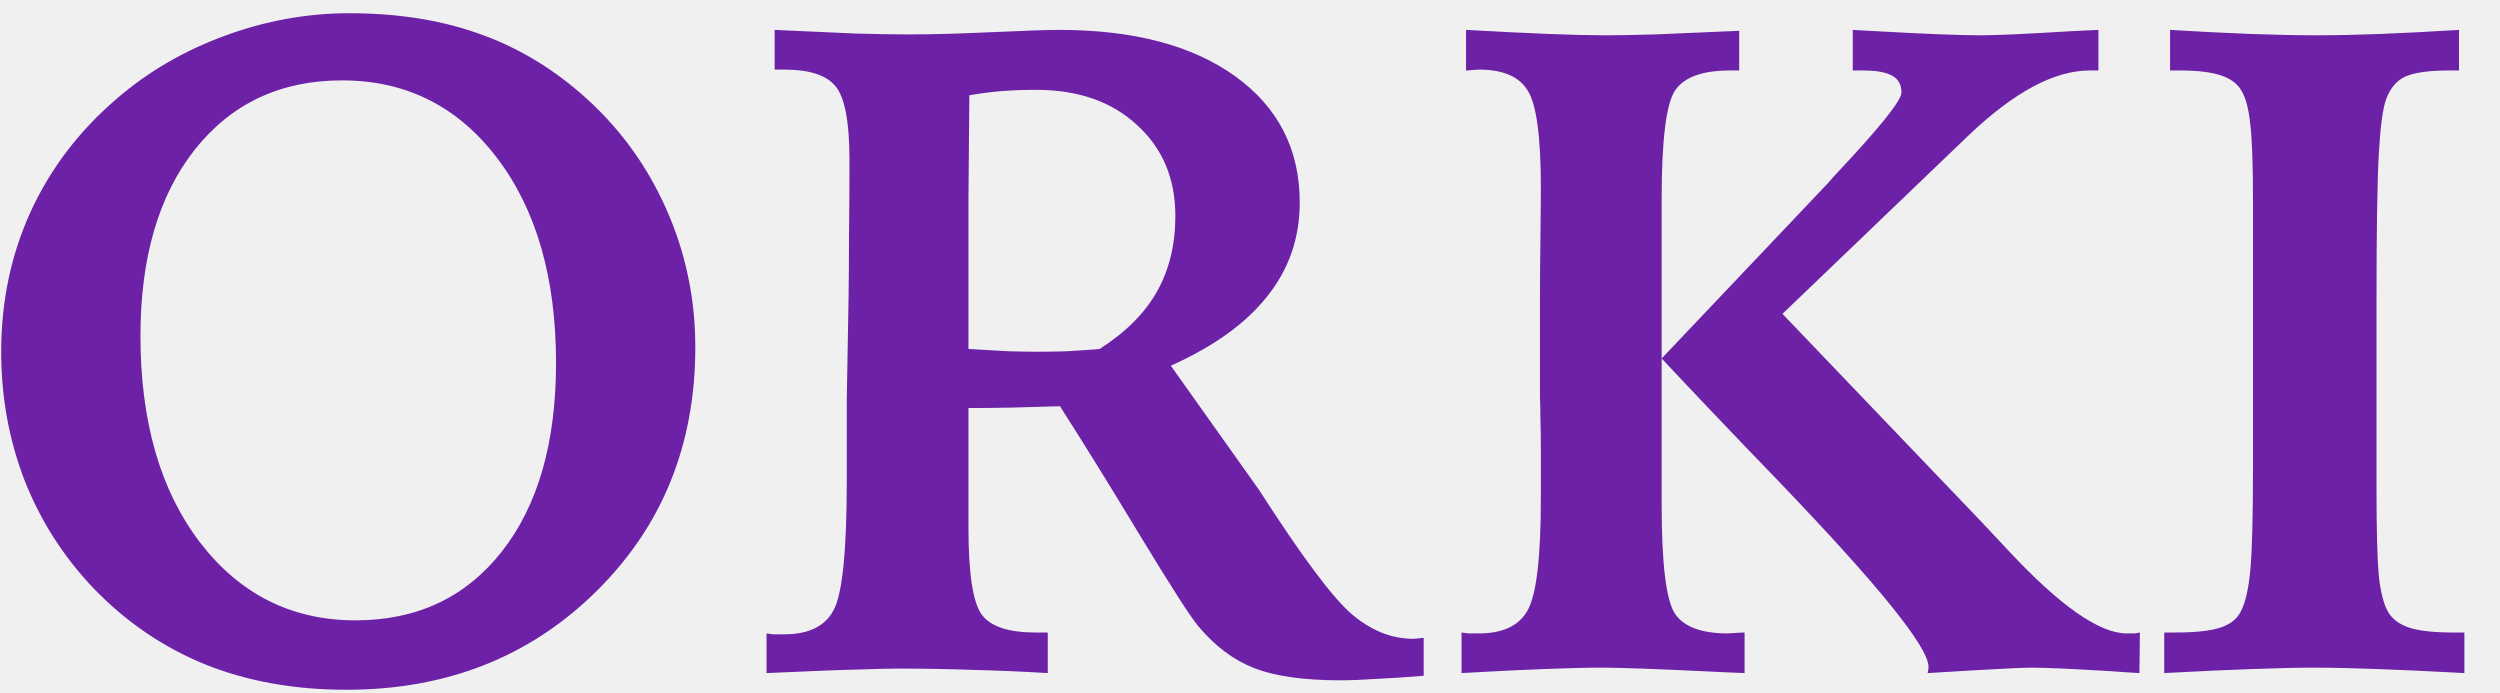
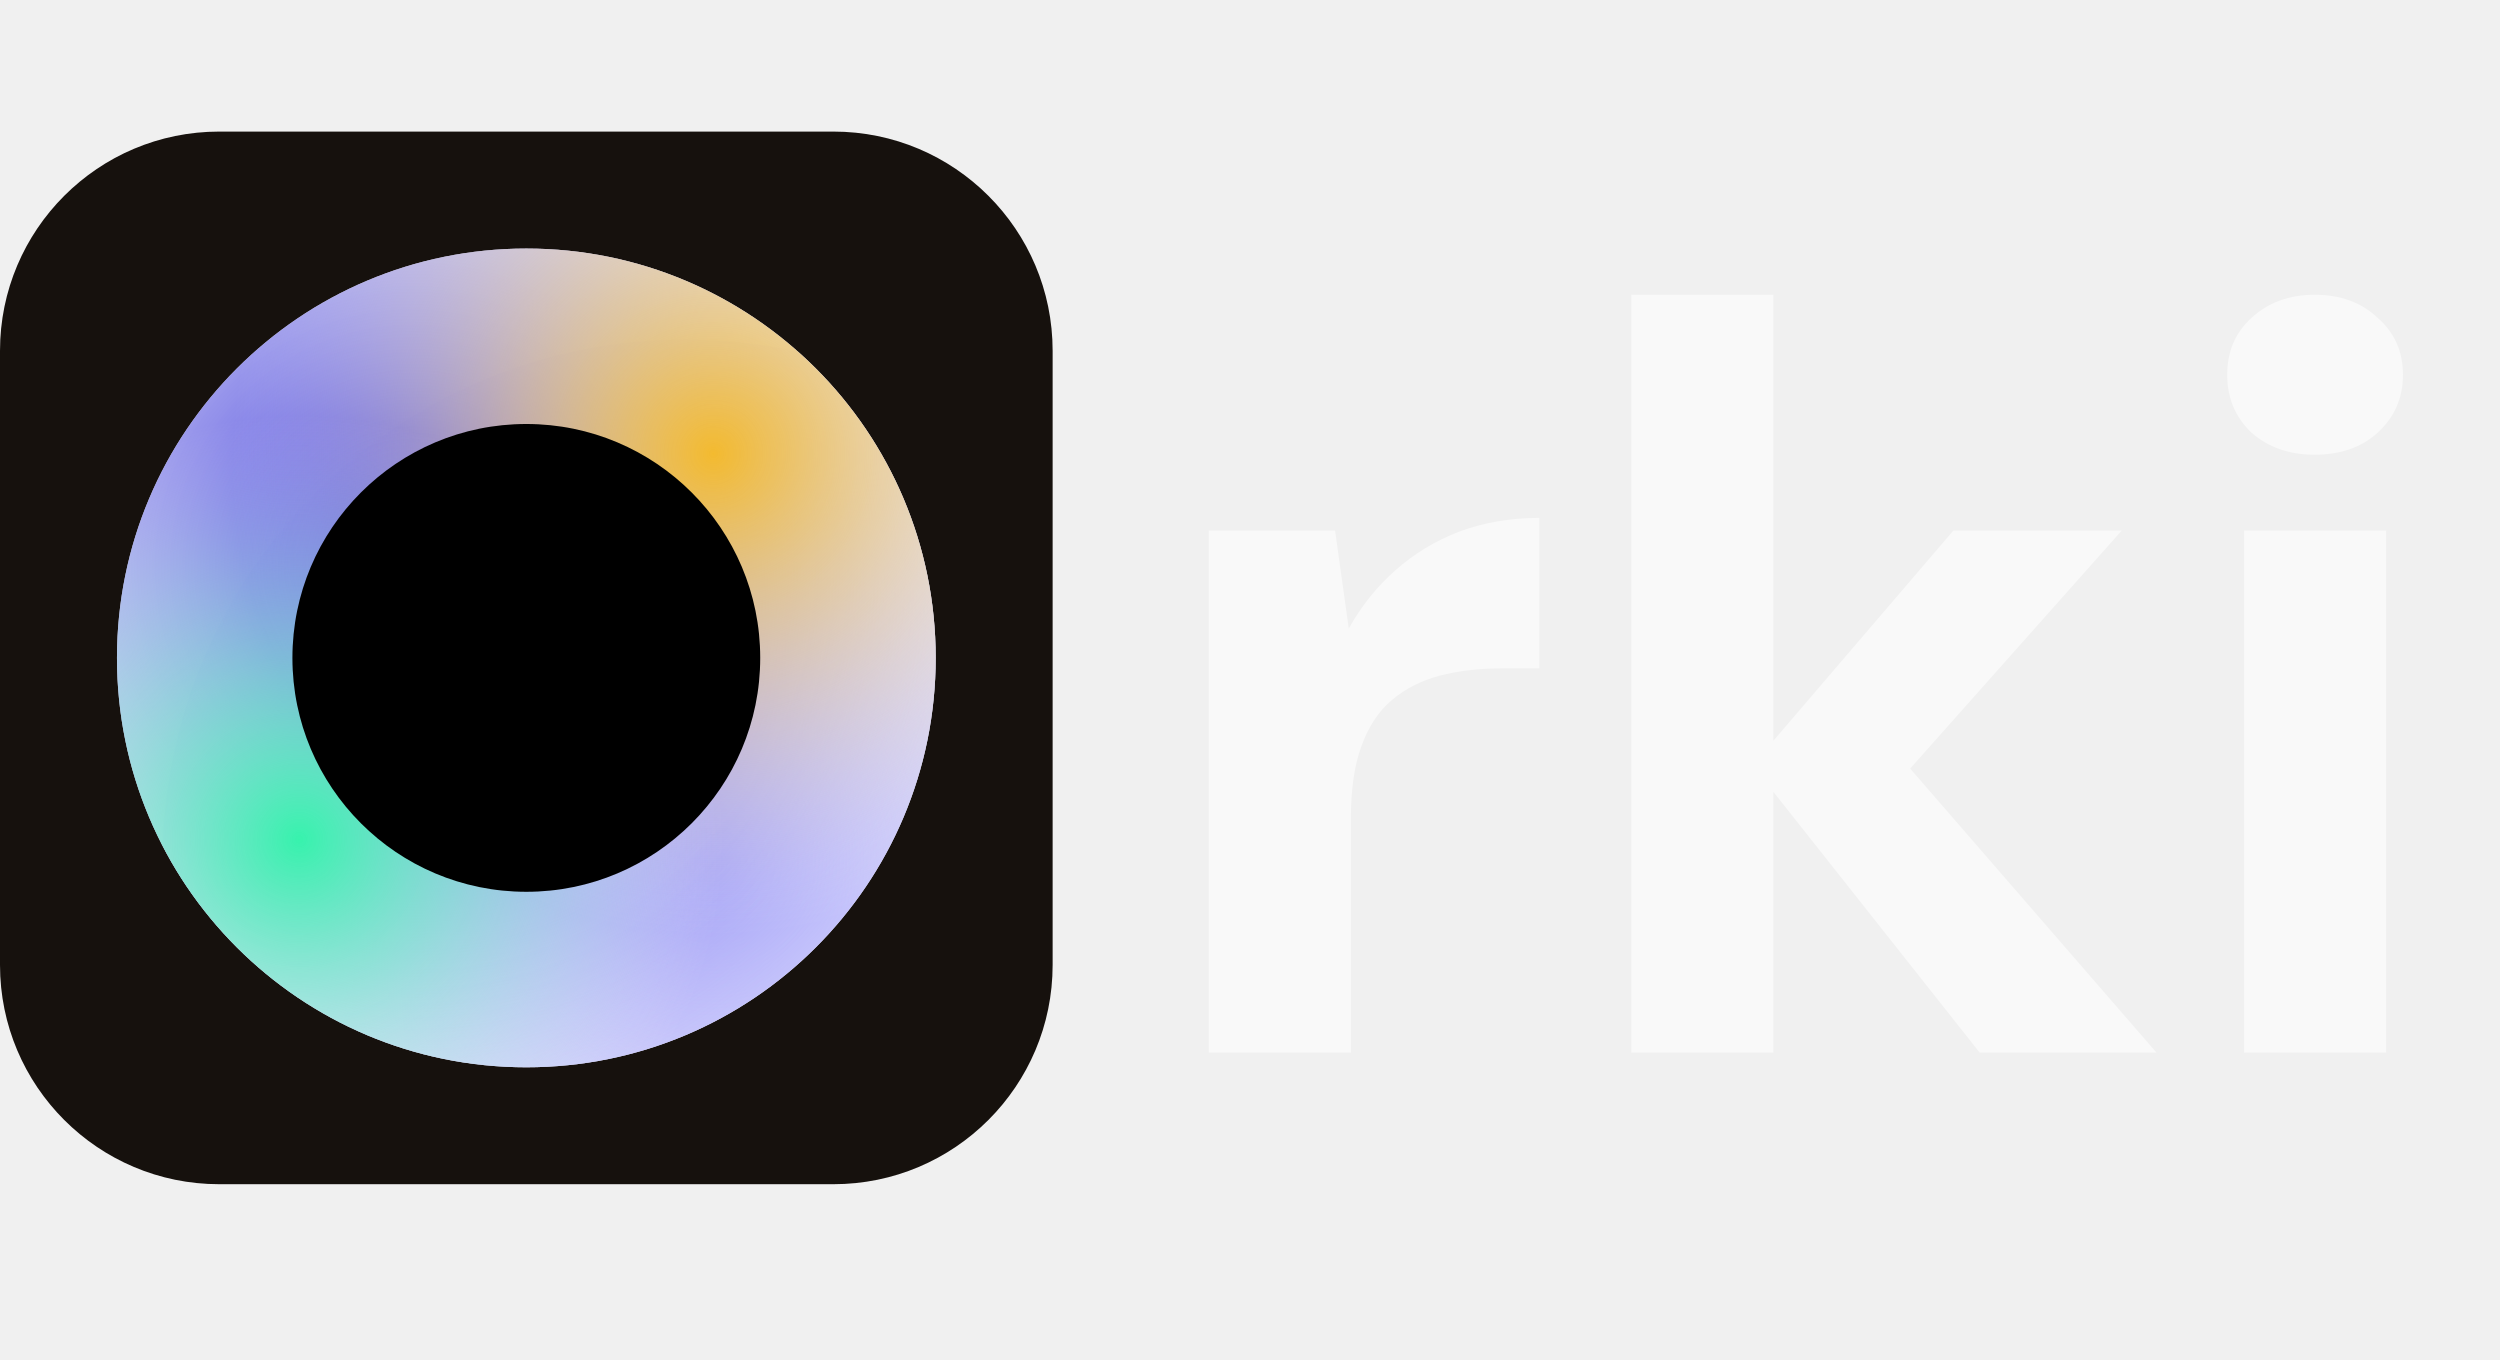
- <svg xmlns="http://www.w3.org/2000/svg" width="65" height="18" viewBox="0 0 65 18" fill="none">
-   <path d="M14.457 9.438C14.457 7.227 13.945 5.449 12.922 4.105C11.898 2.762 10.555 2.09 8.891 2.09C7.297 2.09 6.023 2.688 5.07 3.883C4.125 5.078 3.652 6.695 3.652 8.734C3.652 10.961 4.168 12.75 5.199 14.102C6.238 15.453 7.586 16.129 9.242 16.129C10.844 16.129 12.113 15.531 13.051 14.336C13.988 13.141 14.457 11.508 14.457 9.438ZM9.078 0.344C10.32 0.344 11.43 0.516 12.406 0.859C13.383 1.195 14.281 1.719 15.102 2.43C16.055 3.258 16.789 4.246 17.305 5.395C17.82 6.535 18.078 7.746 18.078 9.027C18.078 11.574 17.215 13.695 15.488 15.391C13.762 17.086 11.602 17.934 9.008 17.934C7.656 17.934 6.434 17.715 5.34 17.277C4.246 16.832 3.277 16.172 2.434 15.297C1.652 14.477 1.055 13.543 0.641 12.496C0.234 11.441 0.031 10.324 0.031 9.145C0.031 7.84 0.285 6.629 0.793 5.512C1.309 4.387 2.055 3.406 3.031 2.57C3.844 1.867 4.781 1.32 5.844 0.93C6.906 0.539 7.984 0.344 9.078 0.344ZM25.18 9.074C25.594 9.098 25.945 9.117 26.234 9.133C26.523 9.141 26.766 9.145 26.961 9.145C27.203 9.145 27.461 9.141 27.734 9.133C28.008 9.117 28.293 9.098 28.59 9.074C29.27 8.637 29.766 8.141 30.078 7.586C30.398 7.023 30.559 6.367 30.559 5.617C30.559 4.641 30.227 3.852 29.562 3.25C28.906 2.641 28.031 2.336 26.938 2.336C26.602 2.336 26.293 2.348 26.012 2.371C25.738 2.395 25.469 2.43 25.203 2.477C25.195 3.328 25.188 4.219 25.18 5.148C25.18 6.078 25.18 7.387 25.18 9.074ZM19.93 16.469C19.992 16.477 20.051 16.484 20.105 16.492C20.168 16.492 20.262 16.492 20.387 16.492C21.027 16.492 21.457 16.281 21.676 15.859C21.902 15.438 22.016 14.32 22.016 12.508V11.641V10.832V10.398L22.062 7.773C22.07 7.219 22.074 6.668 22.074 6.121C22.082 5.574 22.086 4.918 22.086 4.152C22.086 3.168 21.965 2.531 21.723 2.242C21.488 1.953 21.043 1.809 20.387 1.809H20.141V0.777C20.977 0.816 21.668 0.848 22.215 0.871C22.762 0.887 23.238 0.895 23.645 0.895C24.223 0.895 24.941 0.875 25.801 0.836C26.66 0.797 27.238 0.777 27.535 0.777C29.473 0.777 31 1.18 32.117 1.984C33.234 2.789 33.793 3.883 33.793 5.266C33.793 6.188 33.512 7 32.949 7.703C32.395 8.406 31.559 9.008 30.441 9.508L32.738 12.742C33.832 14.445 34.629 15.516 35.129 15.953C35.637 16.391 36.176 16.609 36.746 16.609C36.777 16.609 36.82 16.605 36.875 16.598C36.938 16.59 36.984 16.586 37.016 16.586V17.57C36.539 17.609 36.125 17.637 35.773 17.652C35.422 17.676 35.113 17.688 34.848 17.688C33.895 17.688 33.148 17.582 32.609 17.371C32.07 17.16 31.586 16.797 31.156 16.281C30.953 16.039 30.453 15.262 29.656 13.949C28.859 12.629 28.16 11.5 27.559 10.562C27.074 10.578 26.645 10.59 26.27 10.598C25.895 10.605 25.531 10.609 25.18 10.609V13.727C25.18 14.922 25.297 15.676 25.531 15.988C25.766 16.293 26.227 16.445 26.914 16.445H27.242V17.5C26.602 17.461 25.961 17.434 25.32 17.418C24.68 17.395 24.023 17.383 23.352 17.383C23.133 17.383 22.809 17.391 22.379 17.406C21.957 17.414 21.141 17.445 19.93 17.5V16.469ZM48.172 0.777C48.312 0.785 48.52 0.797 48.793 0.812C50.066 0.883 50.965 0.918 51.488 0.918C51.895 0.918 52.676 0.883 53.832 0.812C54.137 0.797 54.379 0.785 54.559 0.777V1.832H54.336C53.414 1.832 52.363 2.395 51.184 3.52L51.172 3.531L46.344 8.16L51.535 13.586C51.699 13.758 51.93 14.004 52.227 14.324C53.562 15.754 54.586 16.469 55.297 16.469C55.391 16.469 55.461 16.469 55.508 16.469C55.555 16.461 55.598 16.453 55.637 16.445L55.625 17.5C55.469 17.492 55.23 17.477 54.91 17.453C53.887 17.391 53.191 17.359 52.824 17.359C52.605 17.359 52.094 17.383 51.289 17.43C50.797 17.461 50.406 17.484 50.117 17.5C50.125 17.477 50.129 17.457 50.129 17.441C50.137 17.418 50.141 17.383 50.141 17.336C50.141 16.828 48.852 15.23 46.273 12.543C44.992 11.215 43.969 10.141 43.203 9.32L47.527 4.762L47.691 4.574C48.855 3.34 49.438 2.617 49.438 2.406C49.438 2.203 49.359 2.059 49.203 1.973C49.047 1.879 48.789 1.832 48.43 1.832H48.172V0.777ZM38.117 0.777C38.953 0.824 39.672 0.859 40.273 0.883C40.875 0.906 41.355 0.918 41.715 0.918C42.059 0.918 42.496 0.91 43.027 0.895C43.566 0.871 44.297 0.84 45.219 0.801V1.832H44.984C44.266 1.832 43.789 2.004 43.555 2.348C43.32 2.691 43.203 3.637 43.203 5.184V13.105C43.203 14.668 43.32 15.621 43.555 15.965C43.789 16.301 44.246 16.469 44.926 16.469C44.965 16.469 45.031 16.465 45.125 16.457C45.227 16.449 45.305 16.445 45.359 16.445V17.5C45.117 17.492 44.77 17.477 44.316 17.453C43.004 17.391 42.113 17.359 41.645 17.359C41.254 17.359 40.754 17.371 40.145 17.395C39.535 17.418 38.82 17.453 38 17.5V16.445C38.055 16.453 38.113 16.461 38.176 16.469C38.238 16.469 38.328 16.469 38.445 16.469C39.078 16.469 39.504 16.266 39.723 15.859C39.949 15.453 40.062 14.48 40.062 12.941V11.734C40.062 11.359 40.059 11.078 40.051 10.891C40.051 10.695 40.047 10.508 40.039 10.328V7.762C40.039 7.348 40.043 6.824 40.051 6.191C40.059 5.551 40.062 5.113 40.062 4.879C40.062 3.559 39.949 2.719 39.723 2.359C39.504 1.992 39.078 1.809 38.445 1.809C38.422 1.809 38.371 1.812 38.293 1.82C38.215 1.828 38.156 1.832 38.117 1.832V0.777ZM56.422 0.777C57.188 0.824 57.887 0.859 58.52 0.883C59.16 0.906 59.73 0.918 60.23 0.918C60.723 0.918 61.273 0.906 61.883 0.883C62.5 0.859 63.184 0.824 63.934 0.777V1.832H63.688C63.148 1.832 62.762 1.887 62.527 1.996C62.301 2.105 62.137 2.305 62.035 2.594C61.949 2.836 61.887 3.312 61.848 4.023C61.809 4.734 61.789 6.012 61.789 7.855V12.672C61.789 13.773 61.809 14.539 61.848 14.969C61.895 15.391 61.973 15.699 62.082 15.895C62.191 16.09 62.375 16.23 62.633 16.316C62.891 16.402 63.273 16.445 63.781 16.445H64.074V17.5C63.215 17.453 62.461 17.418 61.812 17.395C61.164 17.371 60.613 17.359 60.16 17.359C59.746 17.359 59.211 17.371 58.555 17.395C57.898 17.418 57.137 17.453 56.27 17.5V16.445H56.562C57.086 16.445 57.477 16.402 57.734 16.316C57.992 16.23 58.168 16.09 58.262 15.895C58.379 15.676 58.461 15.32 58.508 14.828C58.555 14.328 58.578 13.426 58.578 12.121V10.352V5.266C58.578 4.297 58.555 3.621 58.508 3.238C58.469 2.848 58.395 2.559 58.285 2.371C58.184 2.184 58.004 2.047 57.746 1.961C57.496 1.875 57.133 1.832 56.656 1.832H56.422V0.777Z" fill="#6C21A7" />
+ <svg xmlns="http://www.w3.org/2000/svg" width="57" height="31" viewBox="0 0 57 31" fill="none">
+   <path d="M27.56 24V12.096H30.44L30.752 14.328C31.04 13.816 31.392 13.376 31.808 13.008C32.24 12.624 32.728 12.328 33.272 12.12C33.832 11.912 34.44 11.808 35.096 11.808V15.24H34.208C33.712 15.24 33.248 15.296 32.816 15.408C32.4 15.52 32.04 15.704 31.736 15.96C31.432 16.216 31.2 16.568 31.04 17.016C30.88 17.448 30.8 18 30.8 18.672V24H27.56ZM45.137 24L39.953 17.448L44.537 12.096H48.377L42.425 18.792V16.224L49.169 24H45.137ZM37.193 24V6.72H40.433V24H37.193ZM51.164 24V12.096H54.404V24H51.164ZM52.772 10.368C52.196 10.368 51.716 10.2 51.332 9.864C50.964 9.512 50.78 9.072 50.78 8.544C50.78 8.016 50.964 7.584 51.332 7.248C51.716 6.896 52.196 6.72 52.772 6.72C53.364 6.72 53.844 6.896 54.212 7.248C54.596 7.584 54.788 8.016 54.788 8.544C54.788 9.072 54.596 9.512 54.212 9.864C53.844 10.2 53.364 10.368 52.772 10.368Z" fill="white" fill-opacity="0.58" />
+   <rect y="3" width="24" height="24" rx="5" fill="#16110D" />
+   <g clip-path="url(#clip0_2002_2238)">
+     <rect x="2.667" y="5.667" width="18.667" height="18.667" rx="9.333" fill="white" />
+     <circle cx="15.63" cy="19.667" r="11.926" fill="url(#paint0_radial_2002_2238)" />
+     <circle cx="10.037" cy="13.037" r="15.667" fill="url(#paint1_radial_2002_2238)" />
+     <circle cx="15.63" cy="10.334" r="12.963" fill="url(#paint2_radial_2002_2238)" />
+     <circle cx="6.815" cy="19.149" r="11.407" fill="url(#paint3_radial_2002_2238)" />
+     <circle cx="12" cy="15" r="5.333" fill="black" />
+   </g>
+   <defs>
+     <radialGradient id="paint0_radial_2002_2238" cx="0" cy="0" r="1" gradientUnits="userSpaceOnUse" gradientTransform="translate(16.2261 19.6671) rotate(56.9132) scale(19.8039)">
+       <stop stop-color="#AEACFF" />
+       <stop offset="1" stop-color="white" stop-opacity="0" />
+     </radialGradient>
+     <radialGradient id="paint1_radial_2002_2238" cx="0" cy="0" r="1" gradientUnits="userSpaceOnUse" gradientTransform="translate(9.4074 12.9262) rotate(-140.826) scale(18.059)">
+       <stop offset="0.039" stop-color="#2D29D7" />
+       <stop offset="1" stop-color="white" stop-opacity="0" />
+     </radialGradient>
+     <radialGradient id="paint2_radial_2002_2238" cx="0" cy="0" r="1" gradientUnits="userSpaceOnUse" gradientTransform="translate(16.2779 10.3336) rotate(90) scale(11.0185)">
+       <stop stop-color="#F3BA2F" />
+       <stop offset="1" stop-color="white" stop-opacity="0" />
+     </radialGradient>
+     <radialGradient id="paint3_radial_2002_2238" cx="0" cy="0" r="1" gradientUnits="userSpaceOnUse" gradientTransform="translate(6.81488 19.1486) rotate(86.6335) scale(9.71306)">
+       <stop stop-color="#37F2AD" />
+       <stop offset="1" stop-color="white" stop-opacity="0" />
+     </radialGradient>
+     <clipPath id="clip0_2002_2238">
+       <rect x="2.667" y="5.667" width="18.667" height="18.667" rx="9.333" fill="white" />
+     </clipPath>
+   </defs>
</svg>
